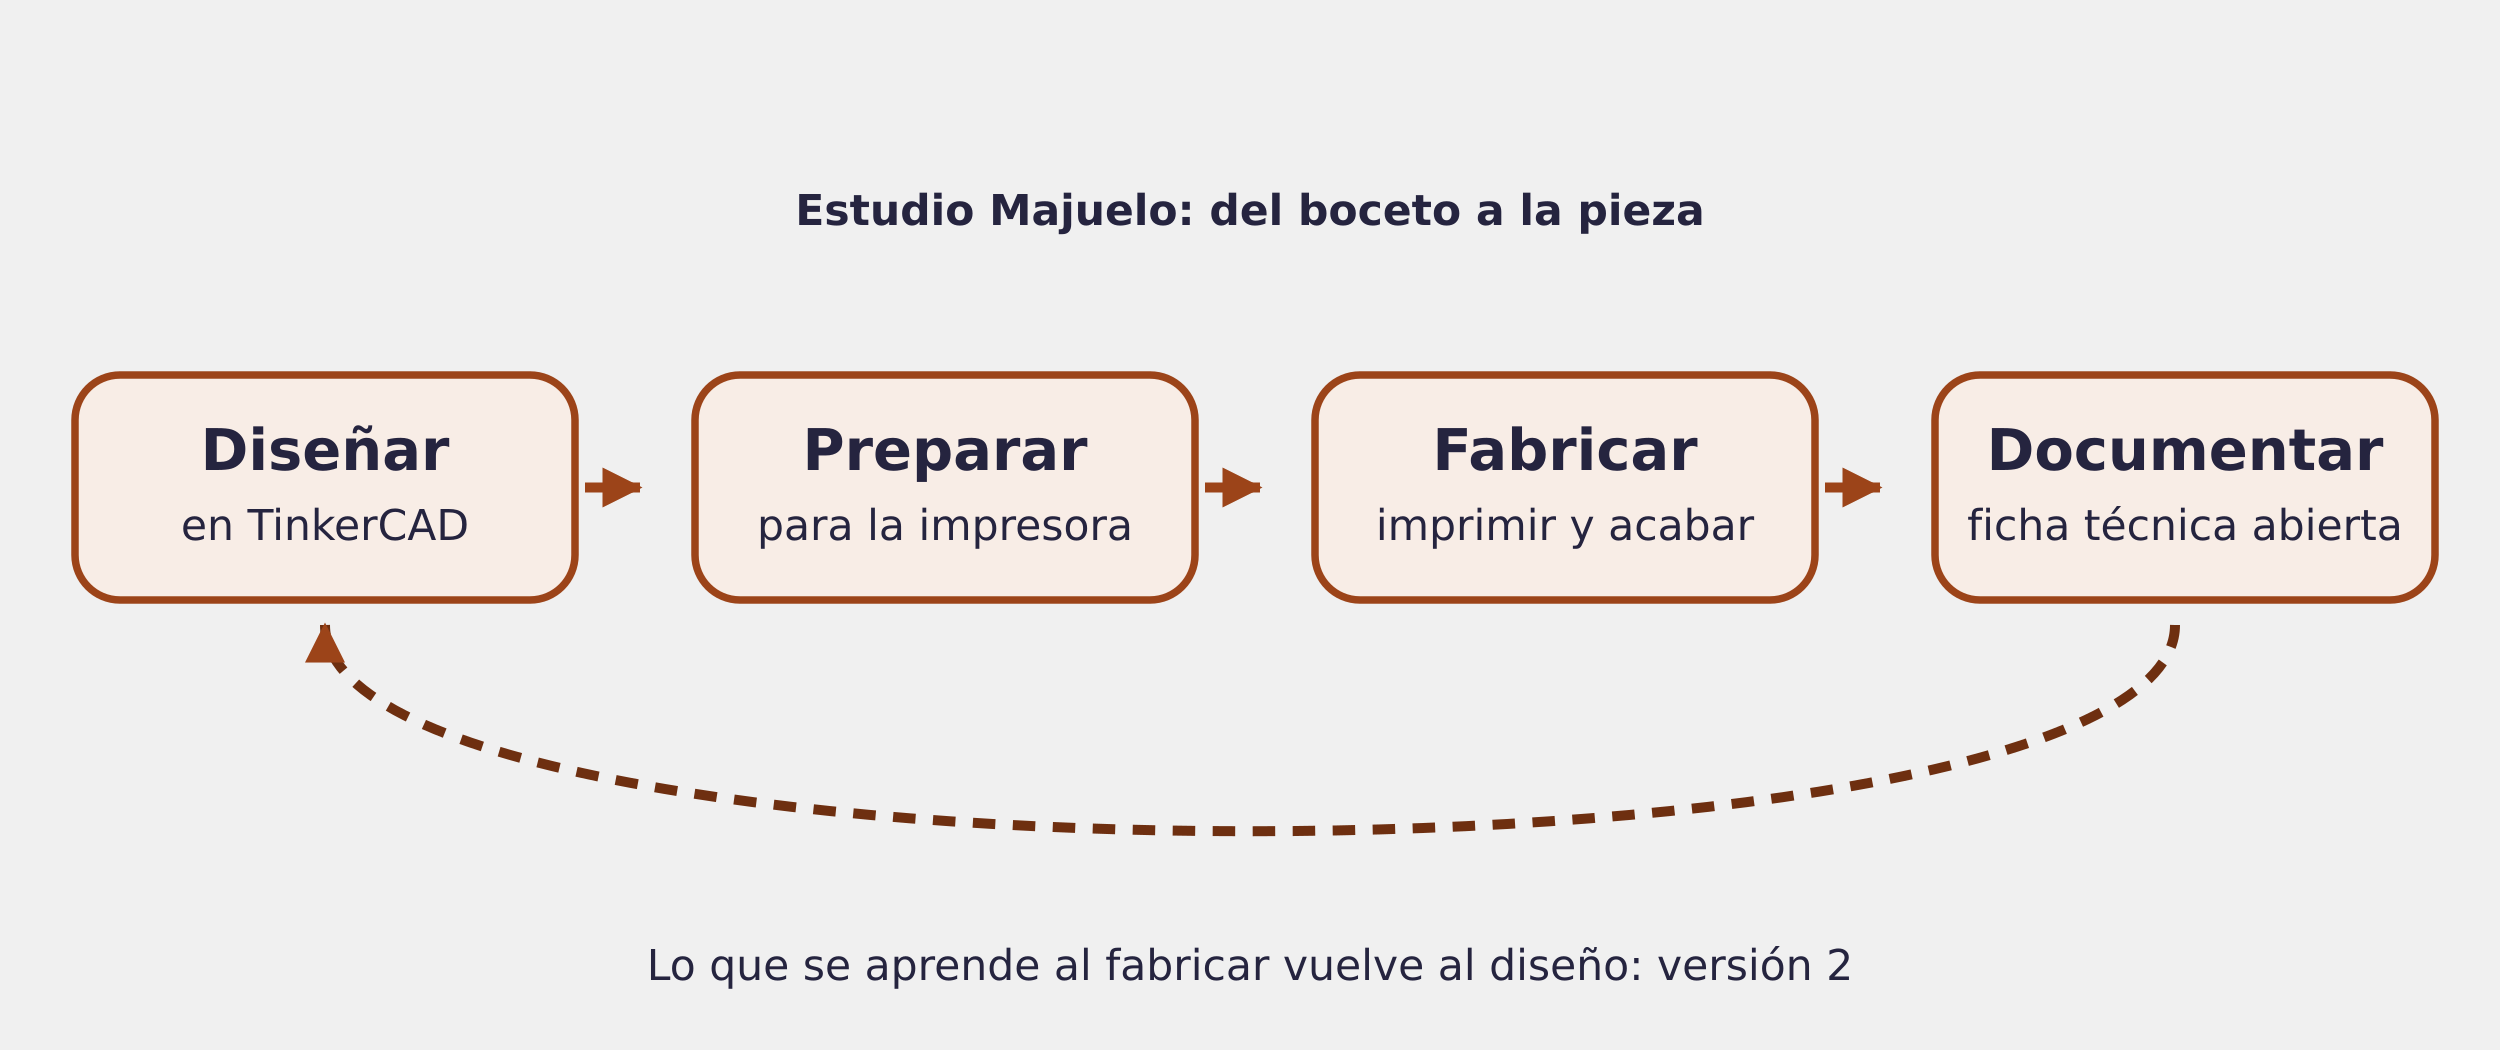
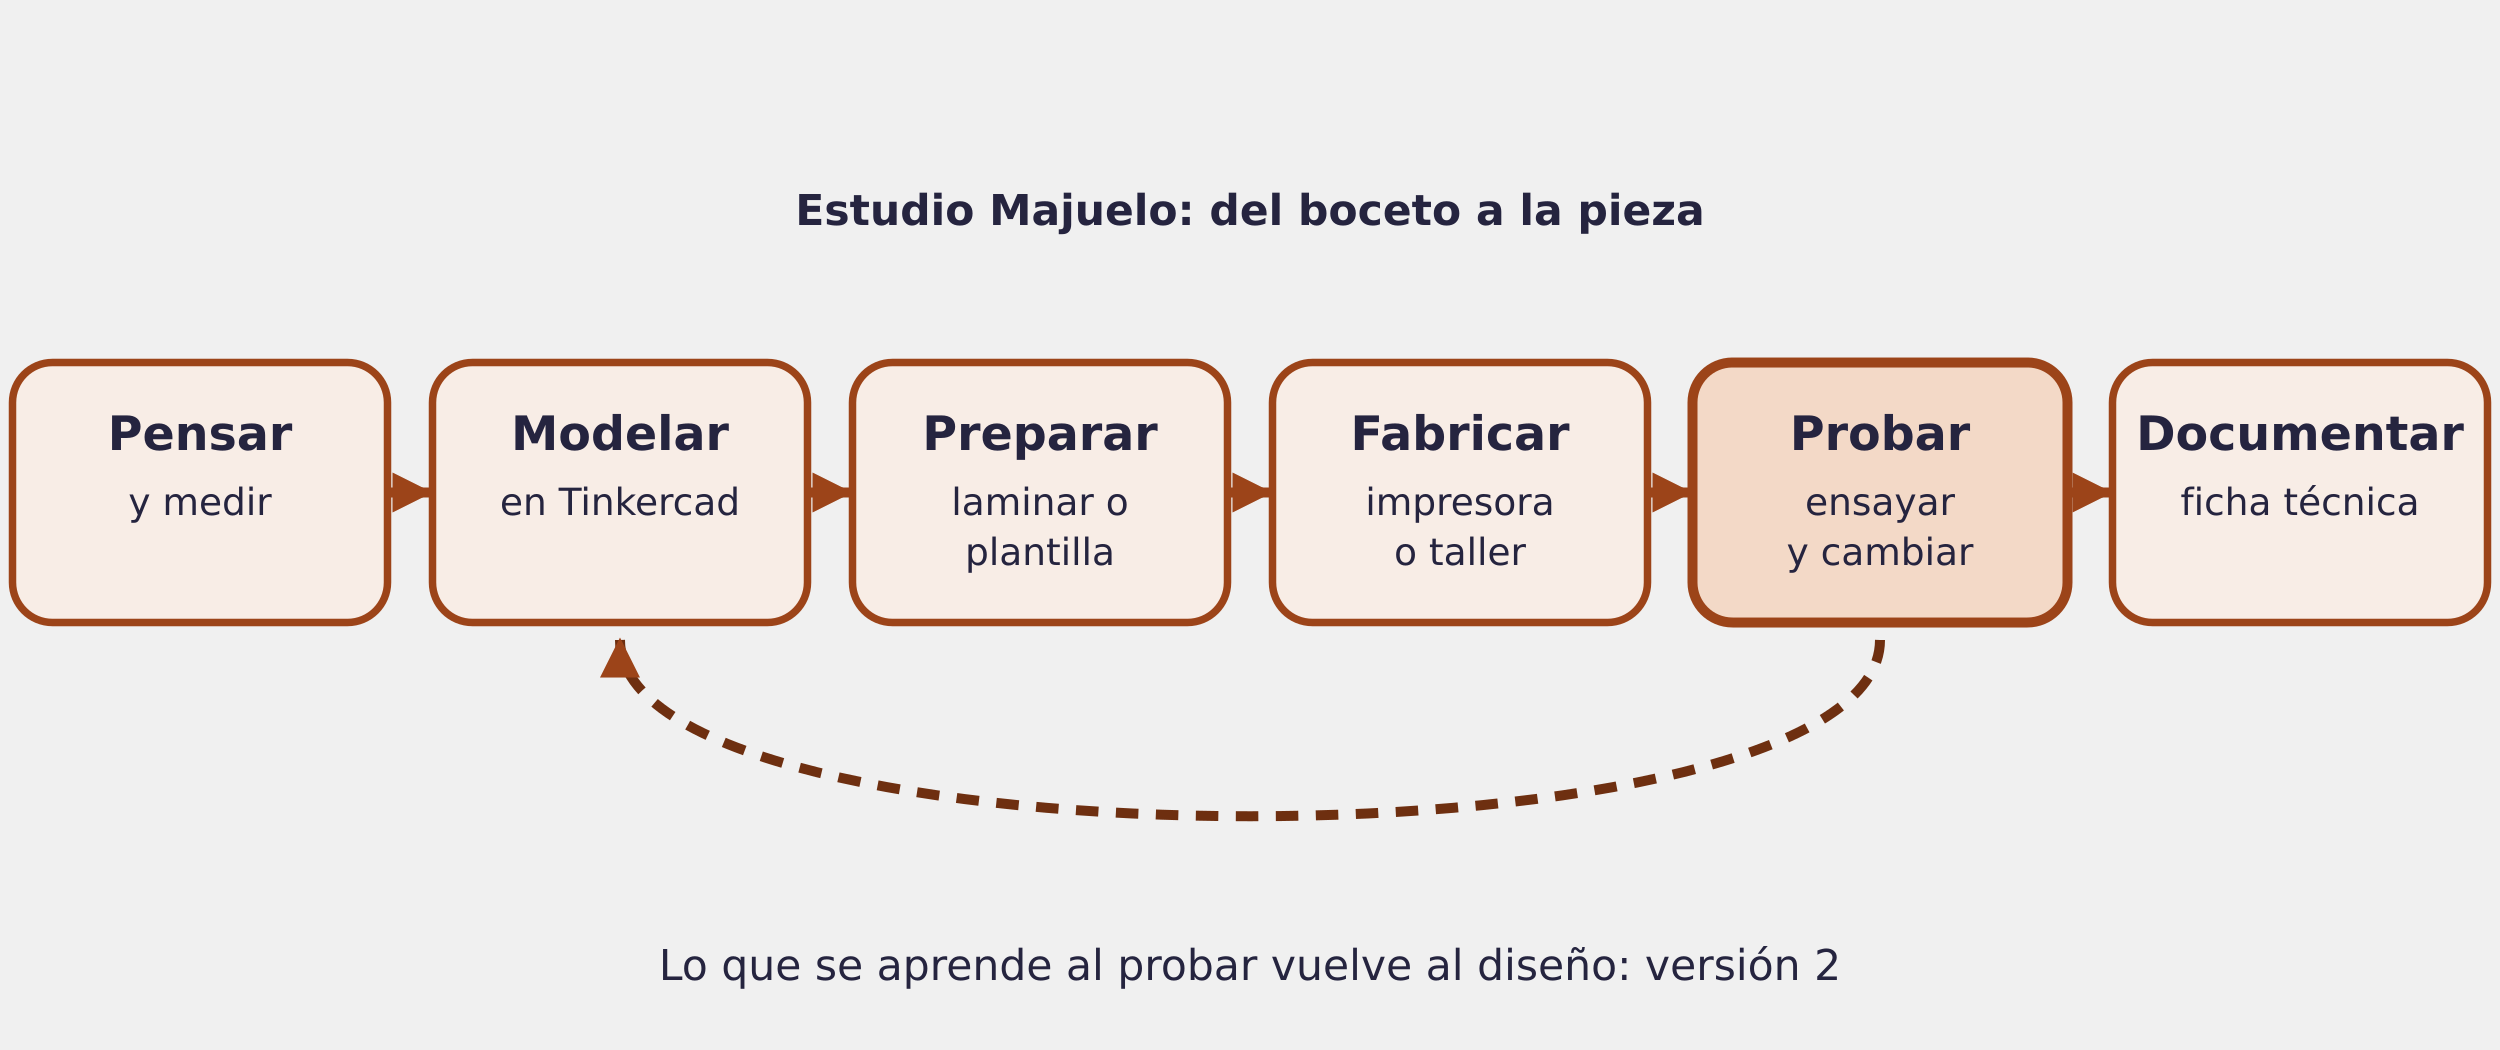
<svg xmlns="http://www.w3.org/2000/svg" viewBox="0 0 1000 420" role="img">
  <style>text{font-family:Verdana,'DejaVu Sans',Arial,sans-serif;fill:#25243f} .t{font-size:23px;font-weight:700} .s{font-size:17px} .c{font-size:15px;fill:#1b4d7e} .box{fill:#f8ede6;stroke:#9c4419;stroke-width:3} .arr{stroke:#9c4419;stroke-width:4;fill:none;marker-end:url(#a)} .cota{stroke:#1b4d7e;stroke-width:1.5;fill:none;marker-start:url(#c1);marker-end:url(#c2)} .aux{stroke:#1b4d7e;stroke-width:1;fill:none} .pieza{fill:#e9e9ec;stroke:#25243f;stroke-width:2.5} .hueco{fill:#fff;stroke:#25243f;stroke-width:2.5} .oculta{stroke:#25243f;stroke-width:1.5;stroke-dasharray:6 4;fill:none}</style>
  <defs>
    <marker id="a" markerUnits="userSpaceOnUse" markerWidth="16" markerHeight="16" refX="15" refY="8" orient="auto">
      <path d="M0,0 L0,16 L16,8 z" fill="#9c4419" />
    </marker>
    <marker id="c1" markerWidth="10" markerHeight="10" refX="1" refY="3" orient="auto">
      <path d="M9,0 L9,6 L0,3 z" fill="#1b4d7e" />
    </marker>
    <marker id="c2" markerWidth="10" markerHeight="10" refX="8" refY="3" orient="auto">
      <path d="M0,0 L0,6 L9,3 z" fill="#1b4d7e" />
    </marker>
  </defs>
-   <rect class="box" x="30" y="150" rx="18" width="200" height="90" />
-   <text class="t" x="130" y="188" text-anchor="middle">Diseñar</text>
-   <text class="s" x="130" y="216" text-anchor="middle" font-size="16">en TinkerCAD</text>
-   <path class="arr" d="M234 195 H256" />
-   <rect class="box" x="278" y="150" rx="18" width="200" height="90" />
-   <text class="t" x="378" y="188" text-anchor="middle">Preparar</text>
-   <text class="s" x="378" y="216" text-anchor="middle" font-size="16">para la impresora</text>
-   <path class="arr" d="M482 195 H504" />
-   <rect class="box" x="526" y="150" rx="18" width="200" height="90" />
-   <text class="t" x="626" y="188" text-anchor="middle">Fabricar</text>
-   <text class="s" x="626" y="216" text-anchor="middle" font-size="16">imprimir y acabar</text>
-   <path class="arr" d="M730 195 H752" />
-   <rect class="box" x="774" y="150" rx="18" width="200" height="90" />
-   <text class="t" x="874" y="188" text-anchor="middle">Documentar</text>
-   <text class="s" x="874" y="216" text-anchor="middle" font-size="16">ficha técnica abierta</text>
+   <rect class="box" x="5" y="145" rx="16" width="150" height="104" />
+   <text class="t" x="80.0" y="180" text-anchor="middle" style="font-size:19px">Pensar</text>
+   <text class="s" x="80.0" y="206" text-anchor="middle" style="font-size:15px">y medir</text>
+   <path class="arr" d="M156 197 H172" />
+   <rect class="box" x="173" y="145" rx="16" width="150" height="104" />
+   <text class="t" x="248.0" y="180" text-anchor="middle" style="font-size:19px">Modelar</text>
+   <text class="s" x="248.0" y="206" text-anchor="middle" style="font-size:15px">en Tinkercad</text>
+   <path class="arr" d="M324 197 H340" />
+   <rect class="box" x="341" y="145" rx="16" width="150" height="104" />
+   <text class="t" x="416.0" y="180" text-anchor="middle" style="font-size:19px">Preparar</text>
+   <text class="s" x="416.0" y="206" text-anchor="middle" style="font-size:15px">laminar o</text>
+   <text class="s" x="416.0" y="226" text-anchor="middle" style="font-size:15px">plantilla</text>
+   <path class="arr" d="M492 197 H508" />
+   <rect class="box" x="509" y="145" rx="16" width="150" height="104" />
+   <text class="t" x="584.0" y="180" text-anchor="middle" style="font-size:19px">Fabricar</text>
+   <text class="s" x="584.0" y="206" text-anchor="middle" style="font-size:15px">impresora</text>
+   <text class="s" x="584.0" y="226" text-anchor="middle" style="font-size:15px">o taller</text>
+   <path class="arr" d="M660 197 H676" />
+   <rect class="box" x="677" y="145" rx="16" width="150" height="104" style="fill:#f3d9c7;stroke-width:4" />
+   <text class="t" x="752.0" y="180" text-anchor="middle" style="font-size:19px">Probar</text>
+   <text class="s" x="752.0" y="206" text-anchor="middle" style="font-size:15px">ensayar</text>
+   <text class="s" x="752.0" y="226" text-anchor="middle" style="font-size:15px">y cambiar</text>
+   <path class="arr" d="M828 197 H844" />
+   <rect class="box" x="845" y="145" rx="16" width="150" height="104" />
+   <text class="t" x="920.0" y="180" text-anchor="middle" style="font-size:19px">Documentar</text>
+   <text class="s" x="920.0" y="206" text-anchor="middle" style="font-size:15px">ficha técnica</text>
  <text class="s" x="500" y="90" text-anchor="middle" font-weight="700">Estudio Majuelo: del boceto a la pieza</text>
-   <path d="M870 250 C870 360 130 360 130 250" stroke="#6e2f10" stroke-width="4" fill="none" stroke-dasharray="9 7" marker-end="url(#a)" />
-   <text class="s" x="500" y="392" text-anchor="middle">Lo que se aprende al fabricar vuelve al diseño: versión 2</text>
+   <path d="M752.0 256 C752.0 350 248.0 350 248.0 256" stroke="#6e2f10" stroke-width="4" fill="none" stroke-dasharray="9 7" marker-end="url(#a)" />
+   <text class="s" x="500" y="392" text-anchor="middle">Lo que se aprende al probar vuelve al diseño: versión 2</text>
</svg>
